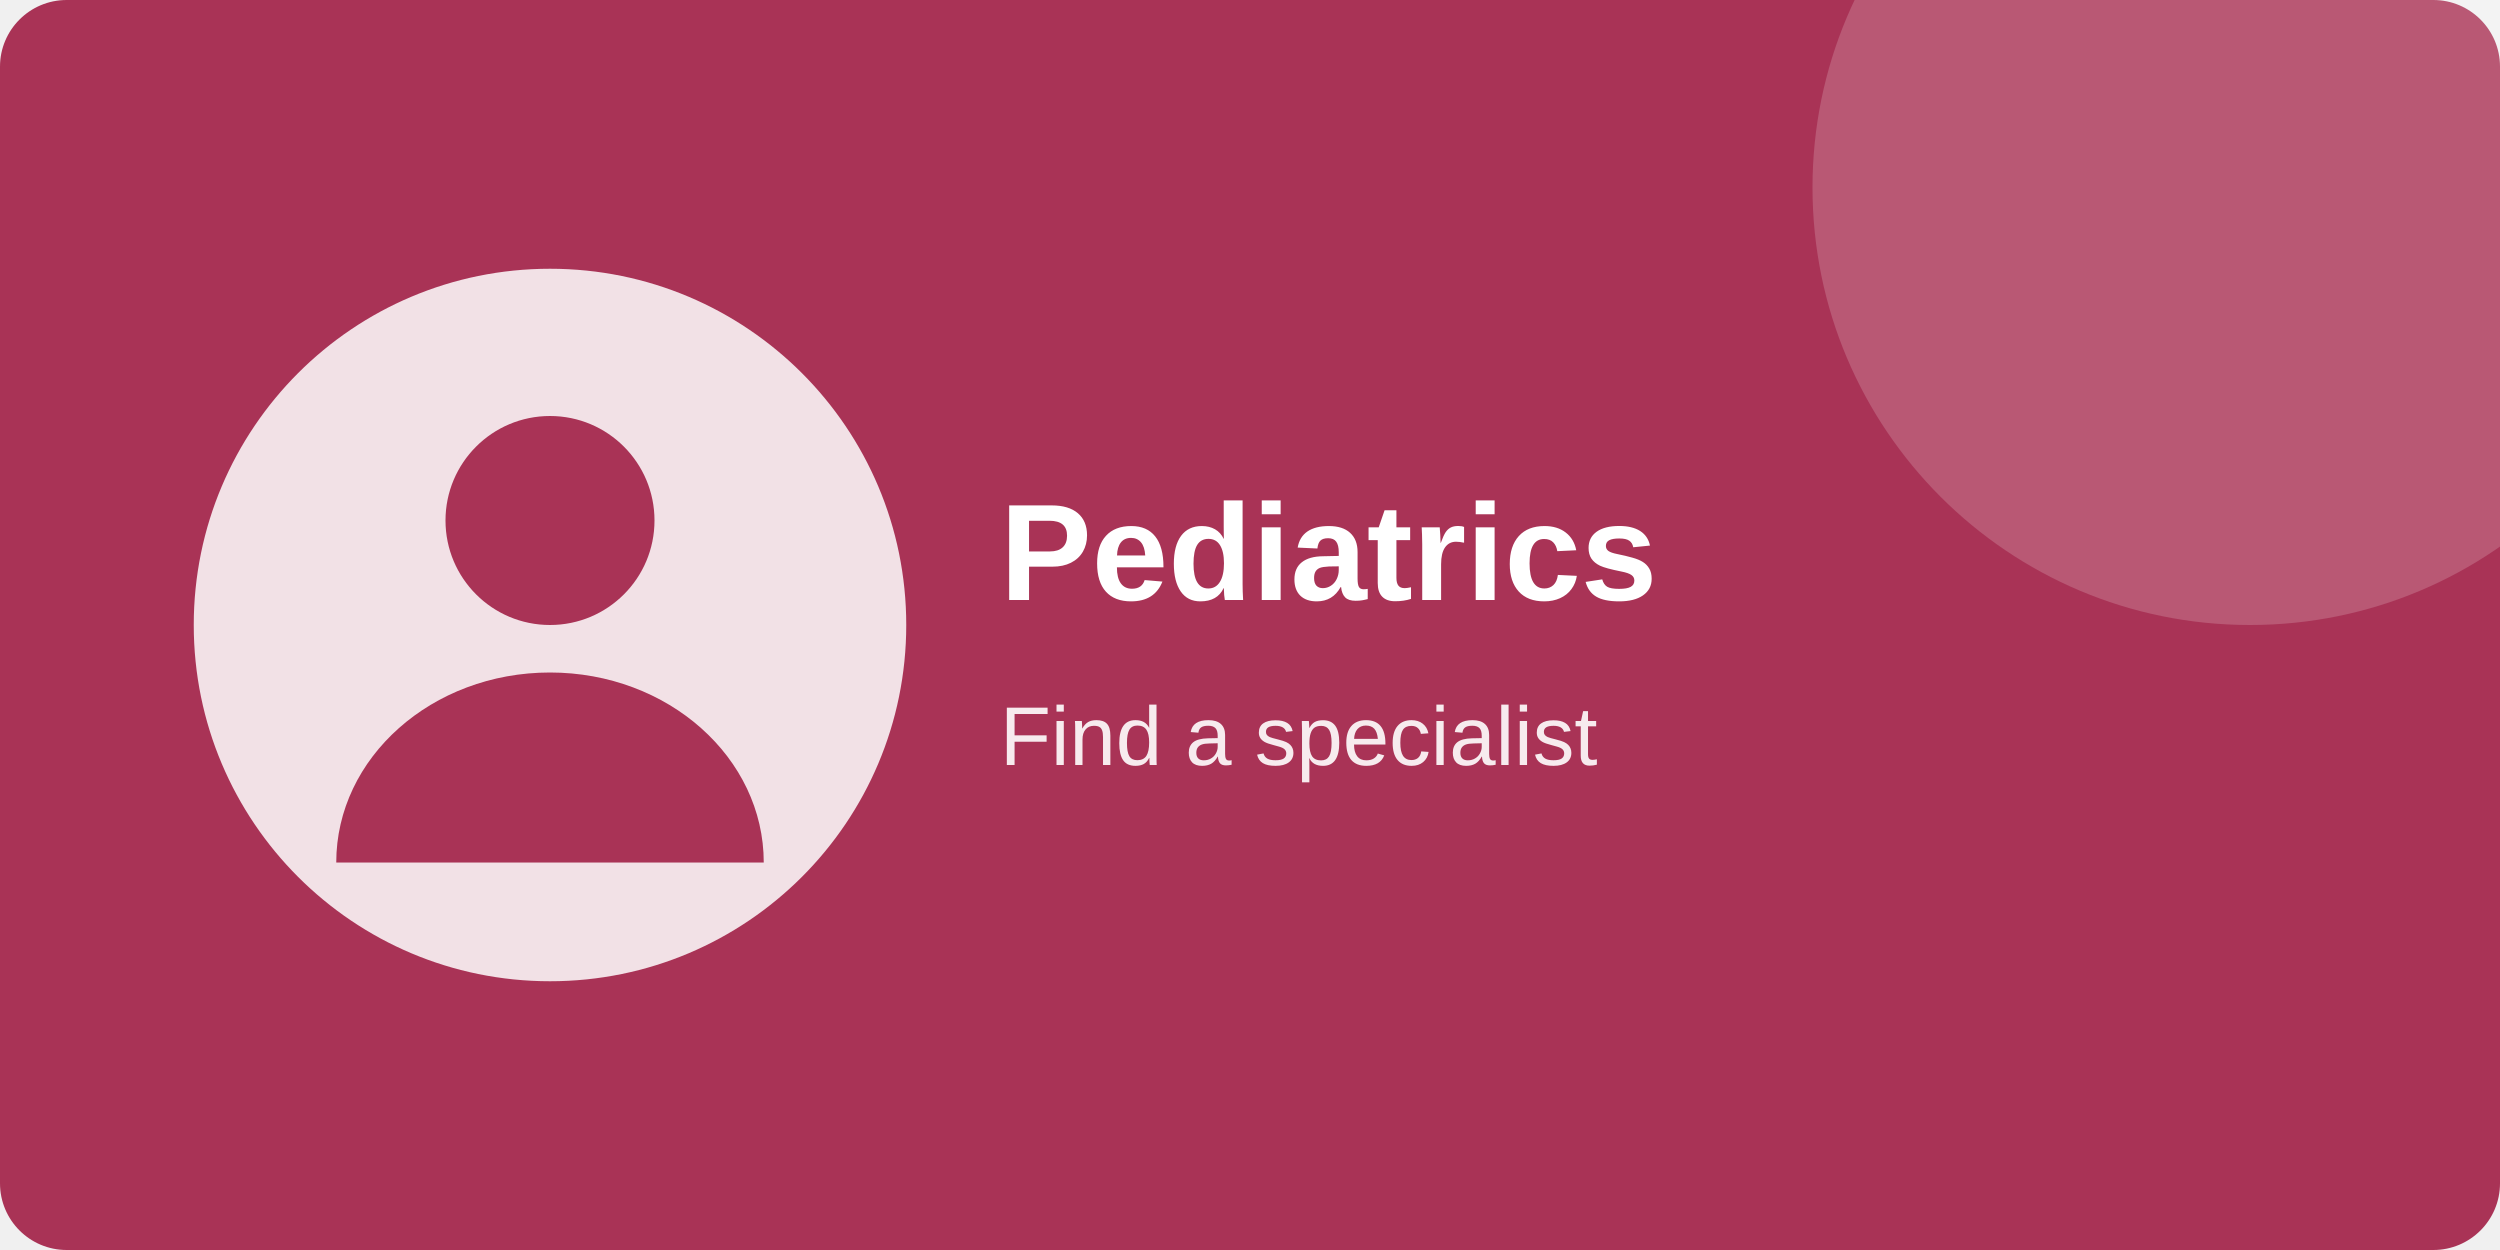
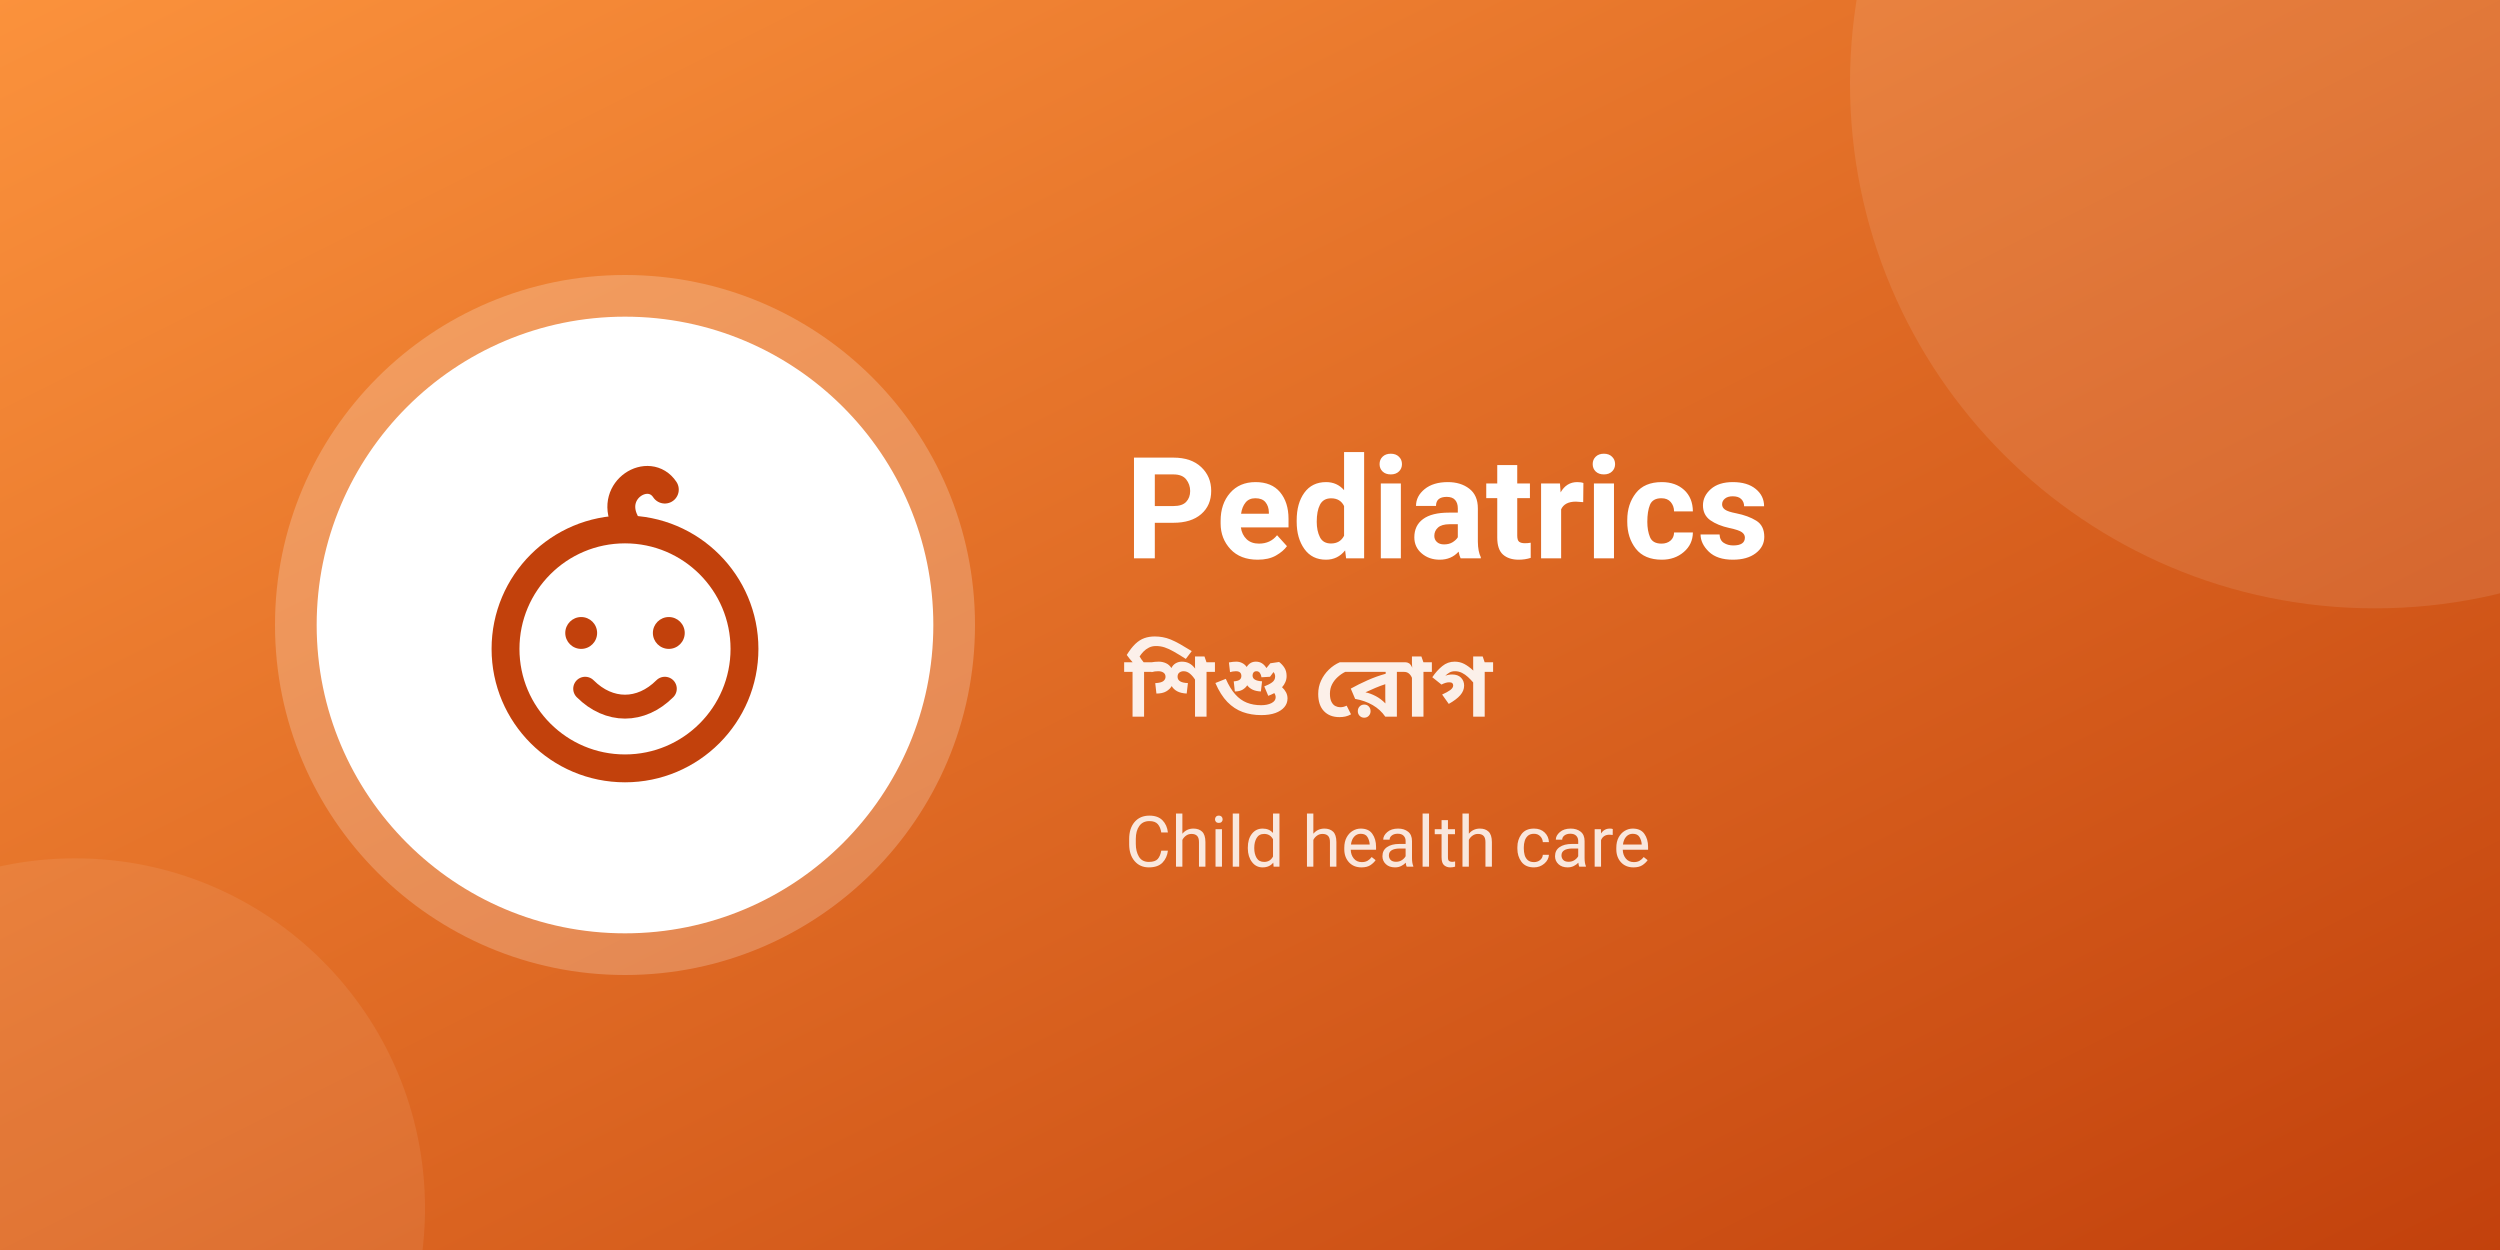
<svg xmlns="http://www.w3.org/2000/svg" width="600" height="300" viewBox="0 0 600 300">
-   <rect width="600" height="300" rx="16" fill="#A93356" />
-   <circle cx="540" cy="45" r="105" fill="#fff" opacity=".18" />
-   <circle cx="132" cy="150" r="85.5" fill="#fff" opacity=".85" />
-   <circle cx="132" cy="124.92" r="25.08" fill="#A93356" />
-   <path d="M80.7 207a51.3 45.6 0 0 1 102.6 0z" fill="#A93356" />
-   <text x="240" y="144" font-family="Arial,Helvetica,sans-serif" font-size="33" font-weight="700" fill="#fff" text-anchor="start">Pediatrics</text>
-   <text x="240" y="183.6" font-family="Arial,Helvetica,sans-serif" font-size="20" fill="#fff" opacity=".9" text-anchor="start">Find a specialist</text>
+   <defs>
+     <linearGradient id="g" x1="0" y1="0" x2="1" y2="1">
+       <stop offset="0" stop-color="#FB923C" />
+       <stop offset="1" stop-color="#C2410C" />
+     </linearGradient>
+   </defs>
+   <rect width="600" height="300" fill="url(#g)" />
+   <circle cx="570" cy="20" r="126" fill="#fff" opacity=".10" />
+   <circle cx="18" cy="290" r="84" fill="#fff" opacity=".08" />
+   <circle cx="150" cy="150" r="84" fill="#fff" opacity=".22" />
+   <circle cx="150" cy="150" r="74" fill="#fff" />
+   <g transform="translate(104.12 104.12) scale(1.911667)" color="#C2410C">
+     <path d="M24 11c-2-4 3-7 5-4" fill="none" stroke="currentColor" stroke-width="3.5" stroke-linecap="round" stroke-linejoin="round" />
+     <circle cx="24" cy="27" r="15" fill="none" stroke="currentColor" stroke-width="3.5" />
+     <circle cx="18.5" cy="25" r="2" fill="currentColor" />
+     <circle cx="29.5" cy="25" r="2" fill="currentColor" />
+     <path d="M19 32c3 3 7 3 10 0" fill="none" stroke="currentColor" stroke-width="3" stroke-linecap="round" stroke-linejoin="round" />
+   </g>
+   <text x="270" y="134" font-family="'Segoe UI',Roboto,'Helvetica Neue',Arial,sans-serif" font-size="34" font-weight="700" fill="#fff">Pediatrics</text>
+   <text x="270" y="172" font-family="'Nirmala UI','Noto Sans Bengali','Bangla Sangam MN',Vrinda,sans-serif" font-size="21" font-weight="600" fill="#fff" fill-opacity=".9">শিশু রোগ</text>
+   <text x="270" y="208" font-family="'Segoe UI',Roboto,'Helvetica Neue',Arial,sans-serif" font-size="17" fill="#fff" fill-opacity=".85">Child health care</text>
</svg>
